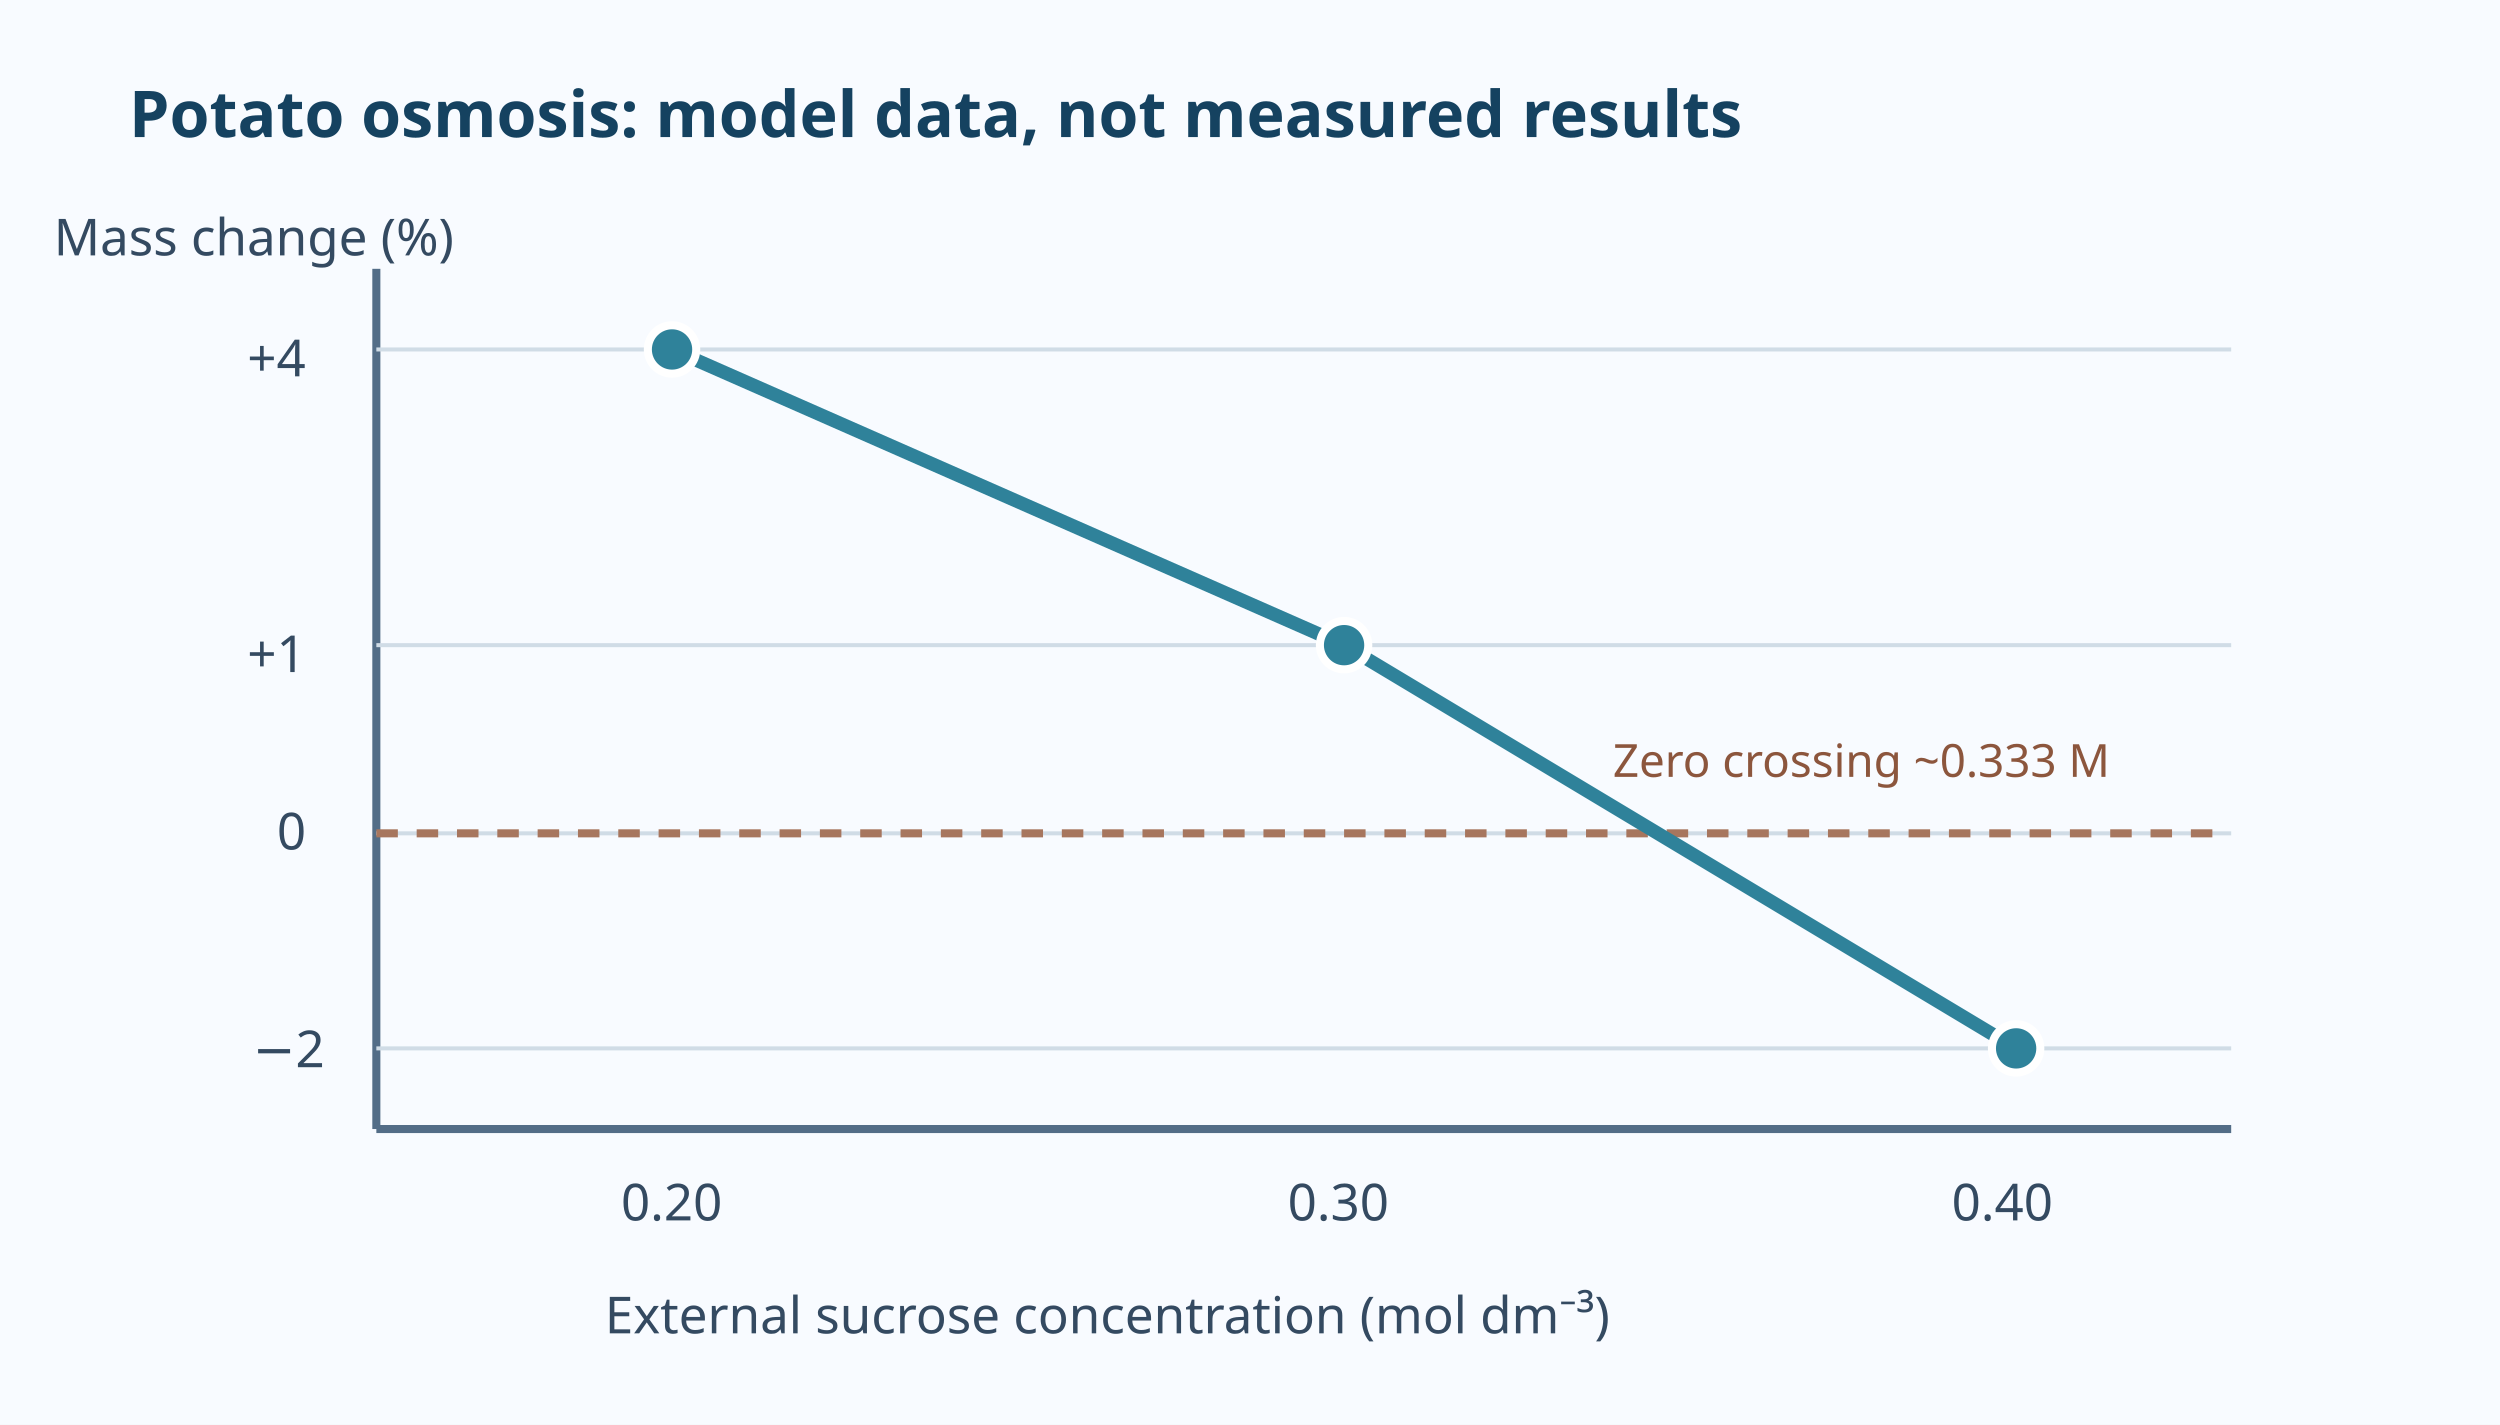
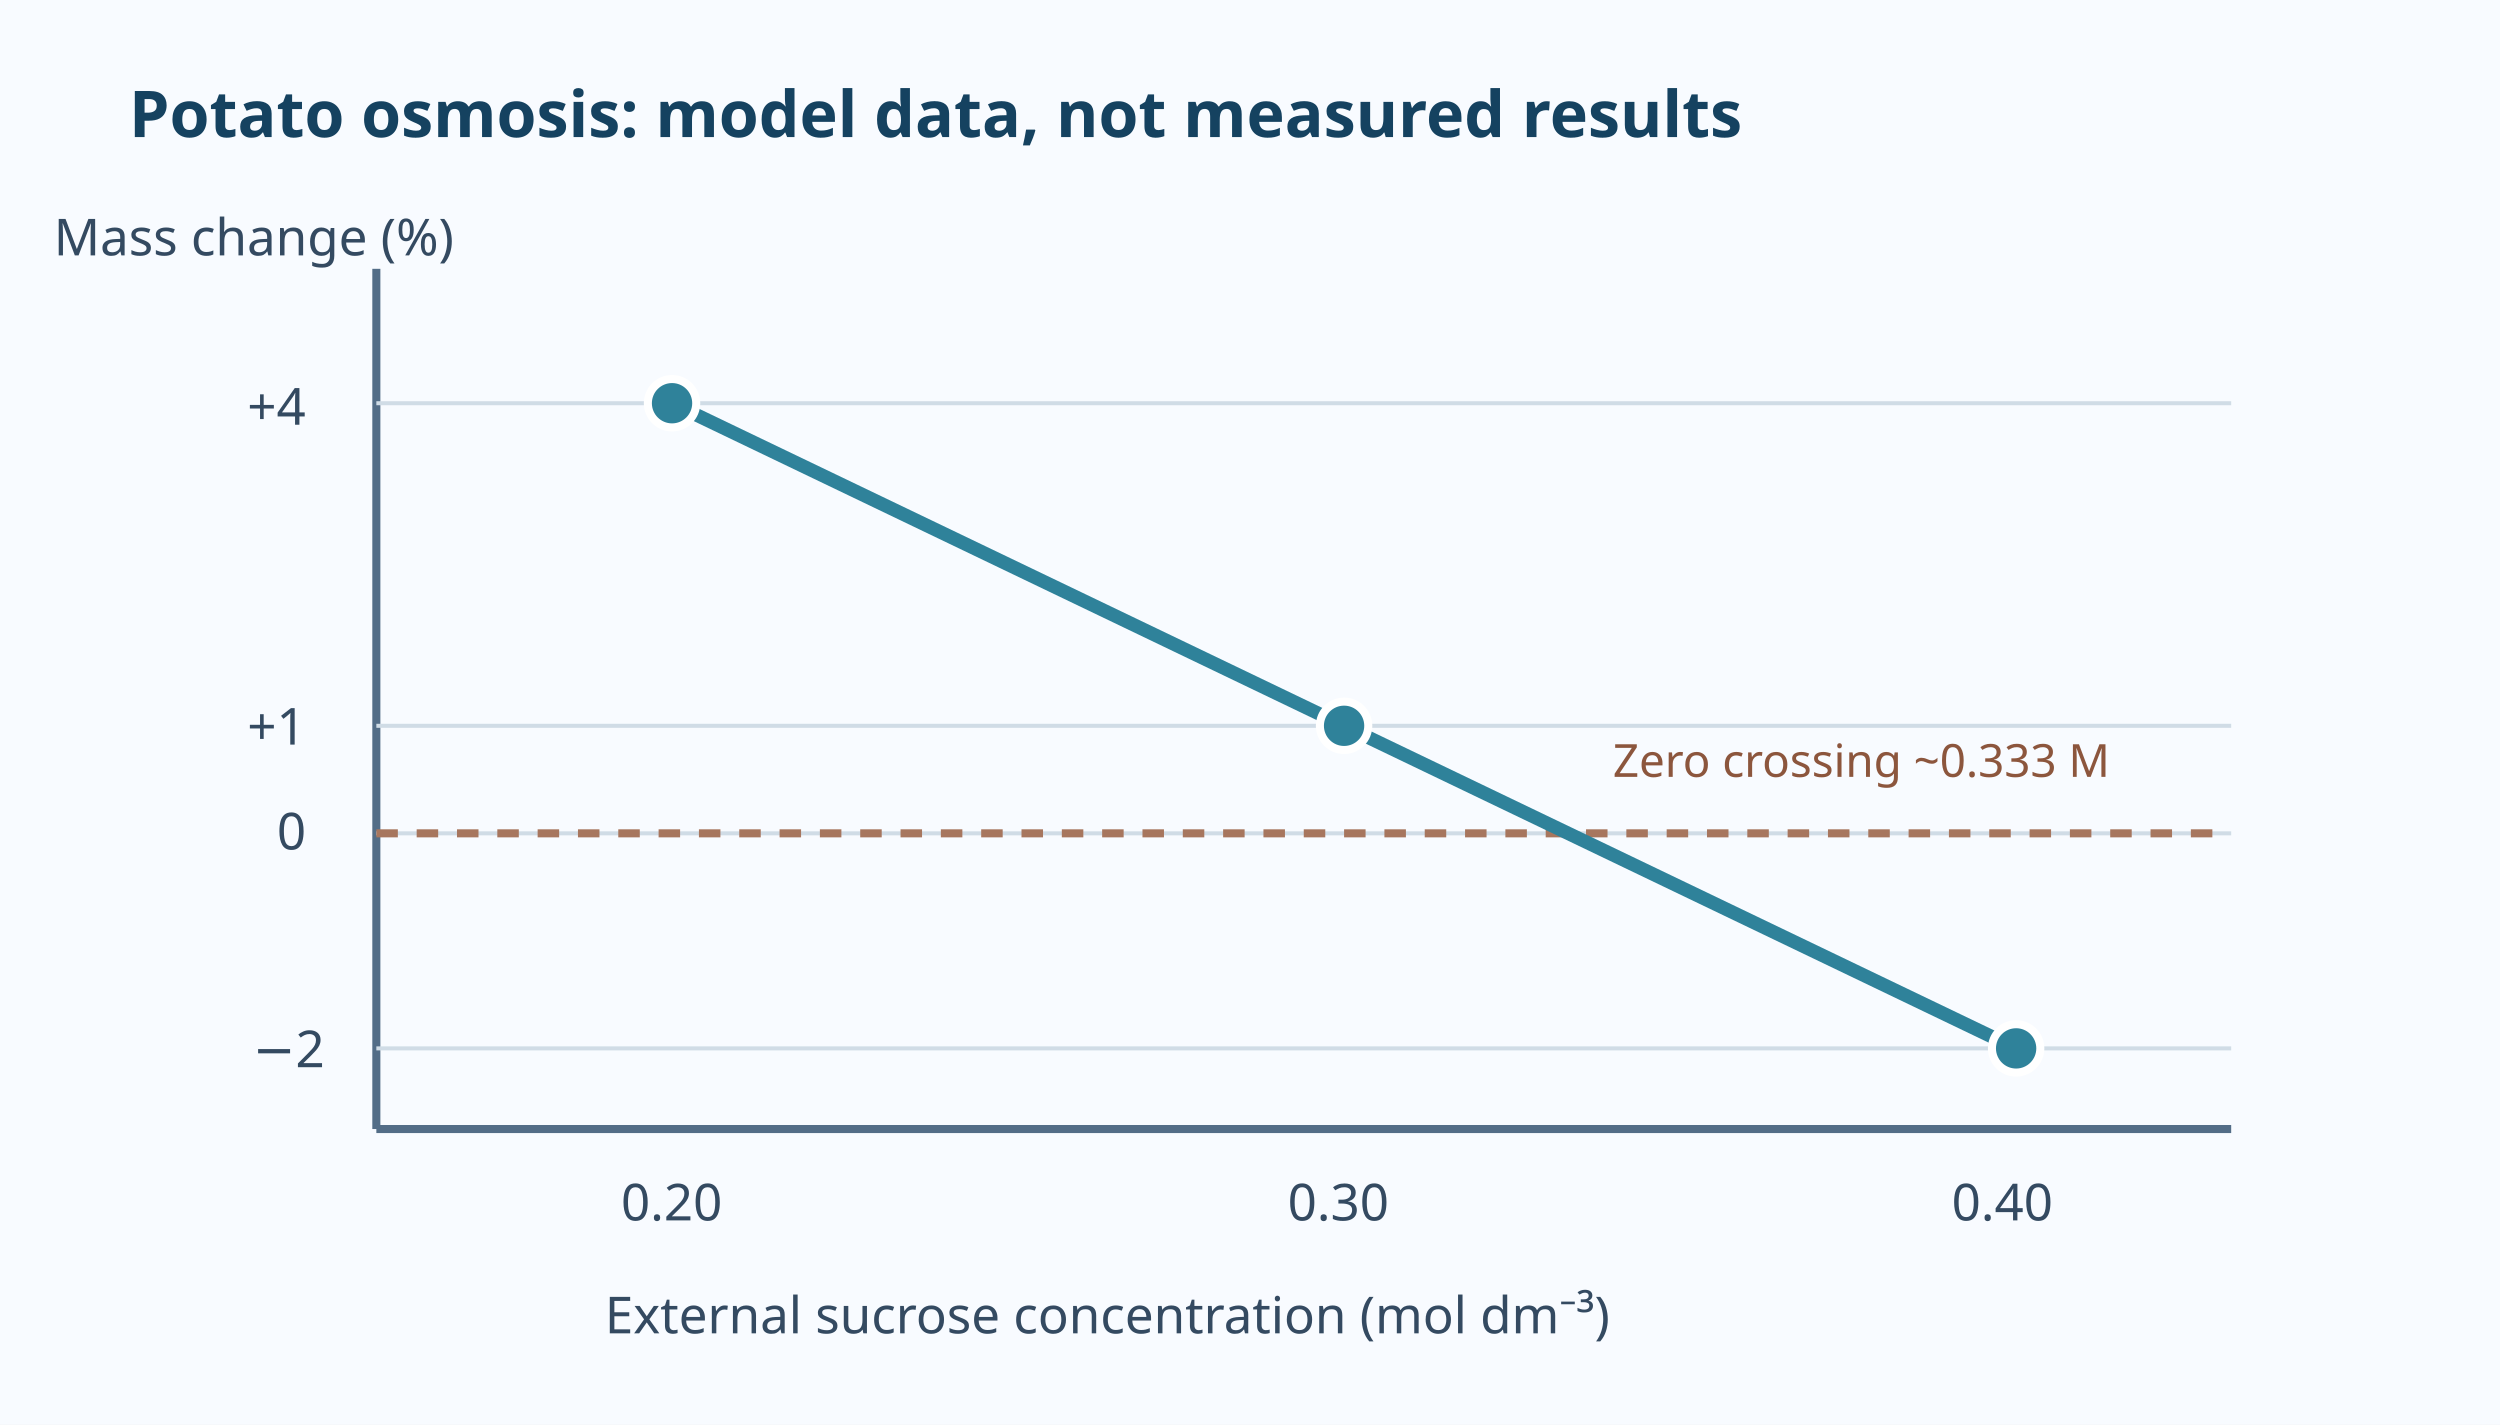
<svg xmlns="http://www.w3.org/2000/svg" viewBox="0 0 930 530" role="img" aria-labelledby="ttl d">
  <rect width="930" height="530" fill="#f8fbff" />
  <text x="48" y="51" font-size="24" font-family="sans-serif" fill="#154260" font-weight="700">Potato osmosis: model data, not measured results</text>
  <g stroke="#536d87" stroke-width="3">
    <line x1="140" y1="100" x2="140" y2="420" />
    <line x1="140" y1="420" x2="830" y2="420" />
  </g>
  <g stroke="#d0dce6" stroke-width="1.5">
-     <line x1="140" y1="130" x2="830" y2="130" />
-     <line x1="140" y1="240" x2="830" y2="240" />
+     <line x1="140" y1="150" x2="830" y2="150" />
+     <line x1="140" y1="270" x2="830" y2="270" />
    <line x1="140" y1="310" x2="830" y2="310" />
    <line x1="140" y1="390" x2="830" y2="390" />
  </g>
  <line x1="140" y1="310" x2="830" y2="310" stroke="#a7765e" stroke-width="3" stroke-dasharray="8 7" />
  <g font-size="19" font-family="sans-serif" fill="#344a61">
-     <text x="92" y="140">+4</text>
-     <text x="92" y="250">+1</text>
+     <text x="92" y="158">+4</text>
+     <text x="92" y="277">+1</text>
    <text x="103" y="316">0</text>
    <text x="94" y="397">−2</text>
    <text x="231" y="454">0.20</text>
    <text x="479" y="454">0.30</text>
    <text x="726" y="454">0.40</text>
    <text x="225" y="496">External sucrose concentration (mol dm⁻³)</text>
    <text x="20" y="95">Mass change (%)</text>
  </g>
-   <polyline points="250,130 500,240 750,390" fill="none" stroke="#2f829a" stroke-width="5" />
+   <polyline points="250,150 500,270 750,390" fill="none" stroke="#2f829a" stroke-width="5" />
  <g fill="#2f829a" stroke="white" stroke-width="3">
-     <circle cx="250" cy="130" r="9" />
-     <circle cx="500" cy="240" r="9" />
+     <circle cx="250" cy="150" r="9" />
+     <circle cx="500" cy="270" r="9" />
    <circle cx="750" cy="390" r="9" />
  </g>
  <text x="600" y="289" font-size="17" font-family="sans-serif" fill="#8c563d">Zero crossing ~0.333 M</text>
</svg>
